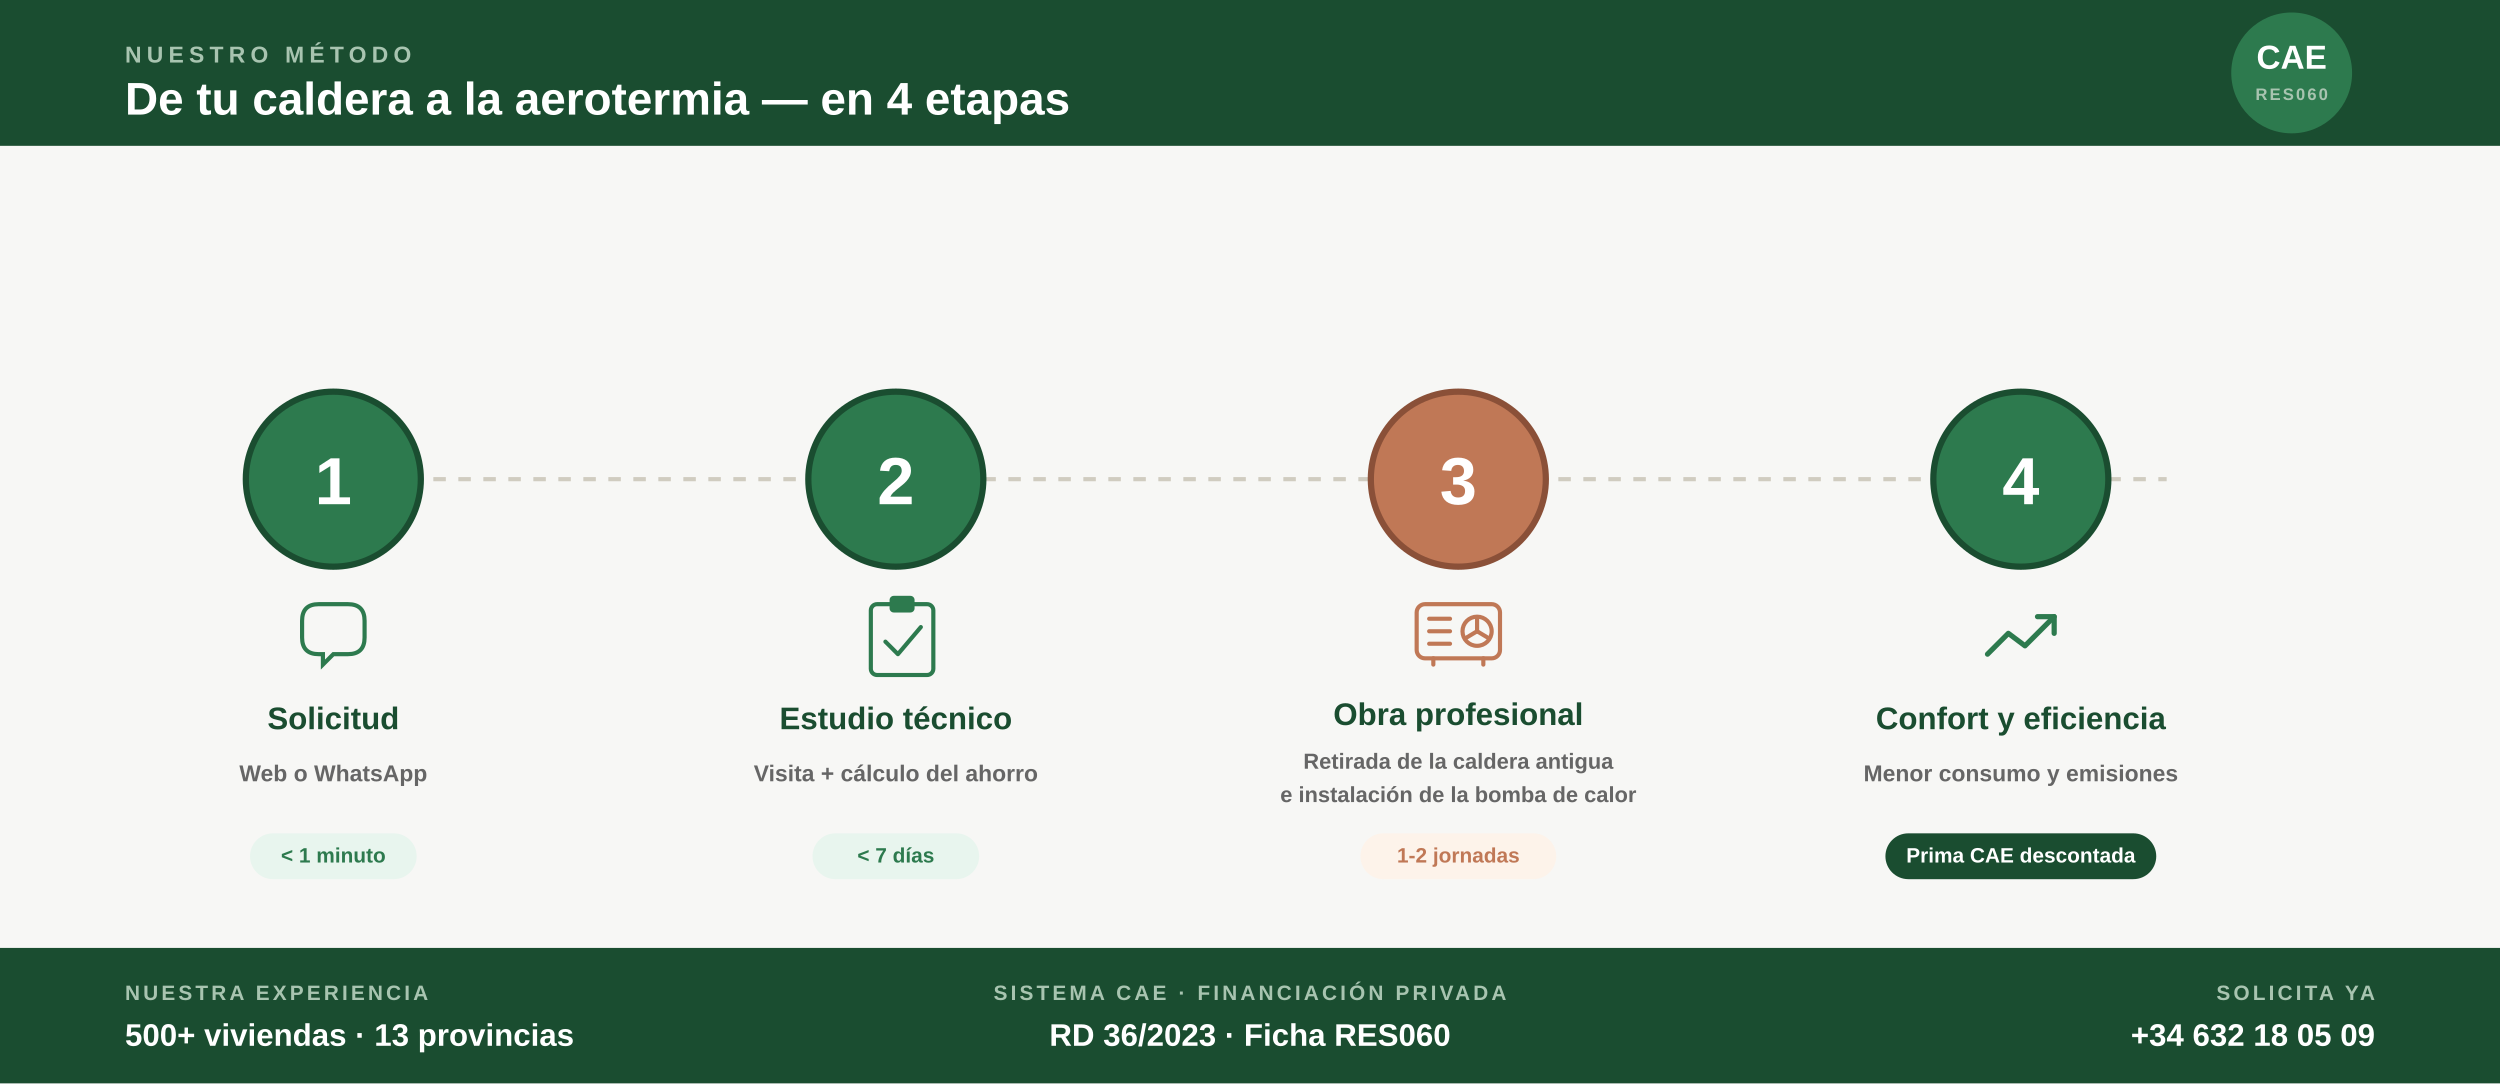
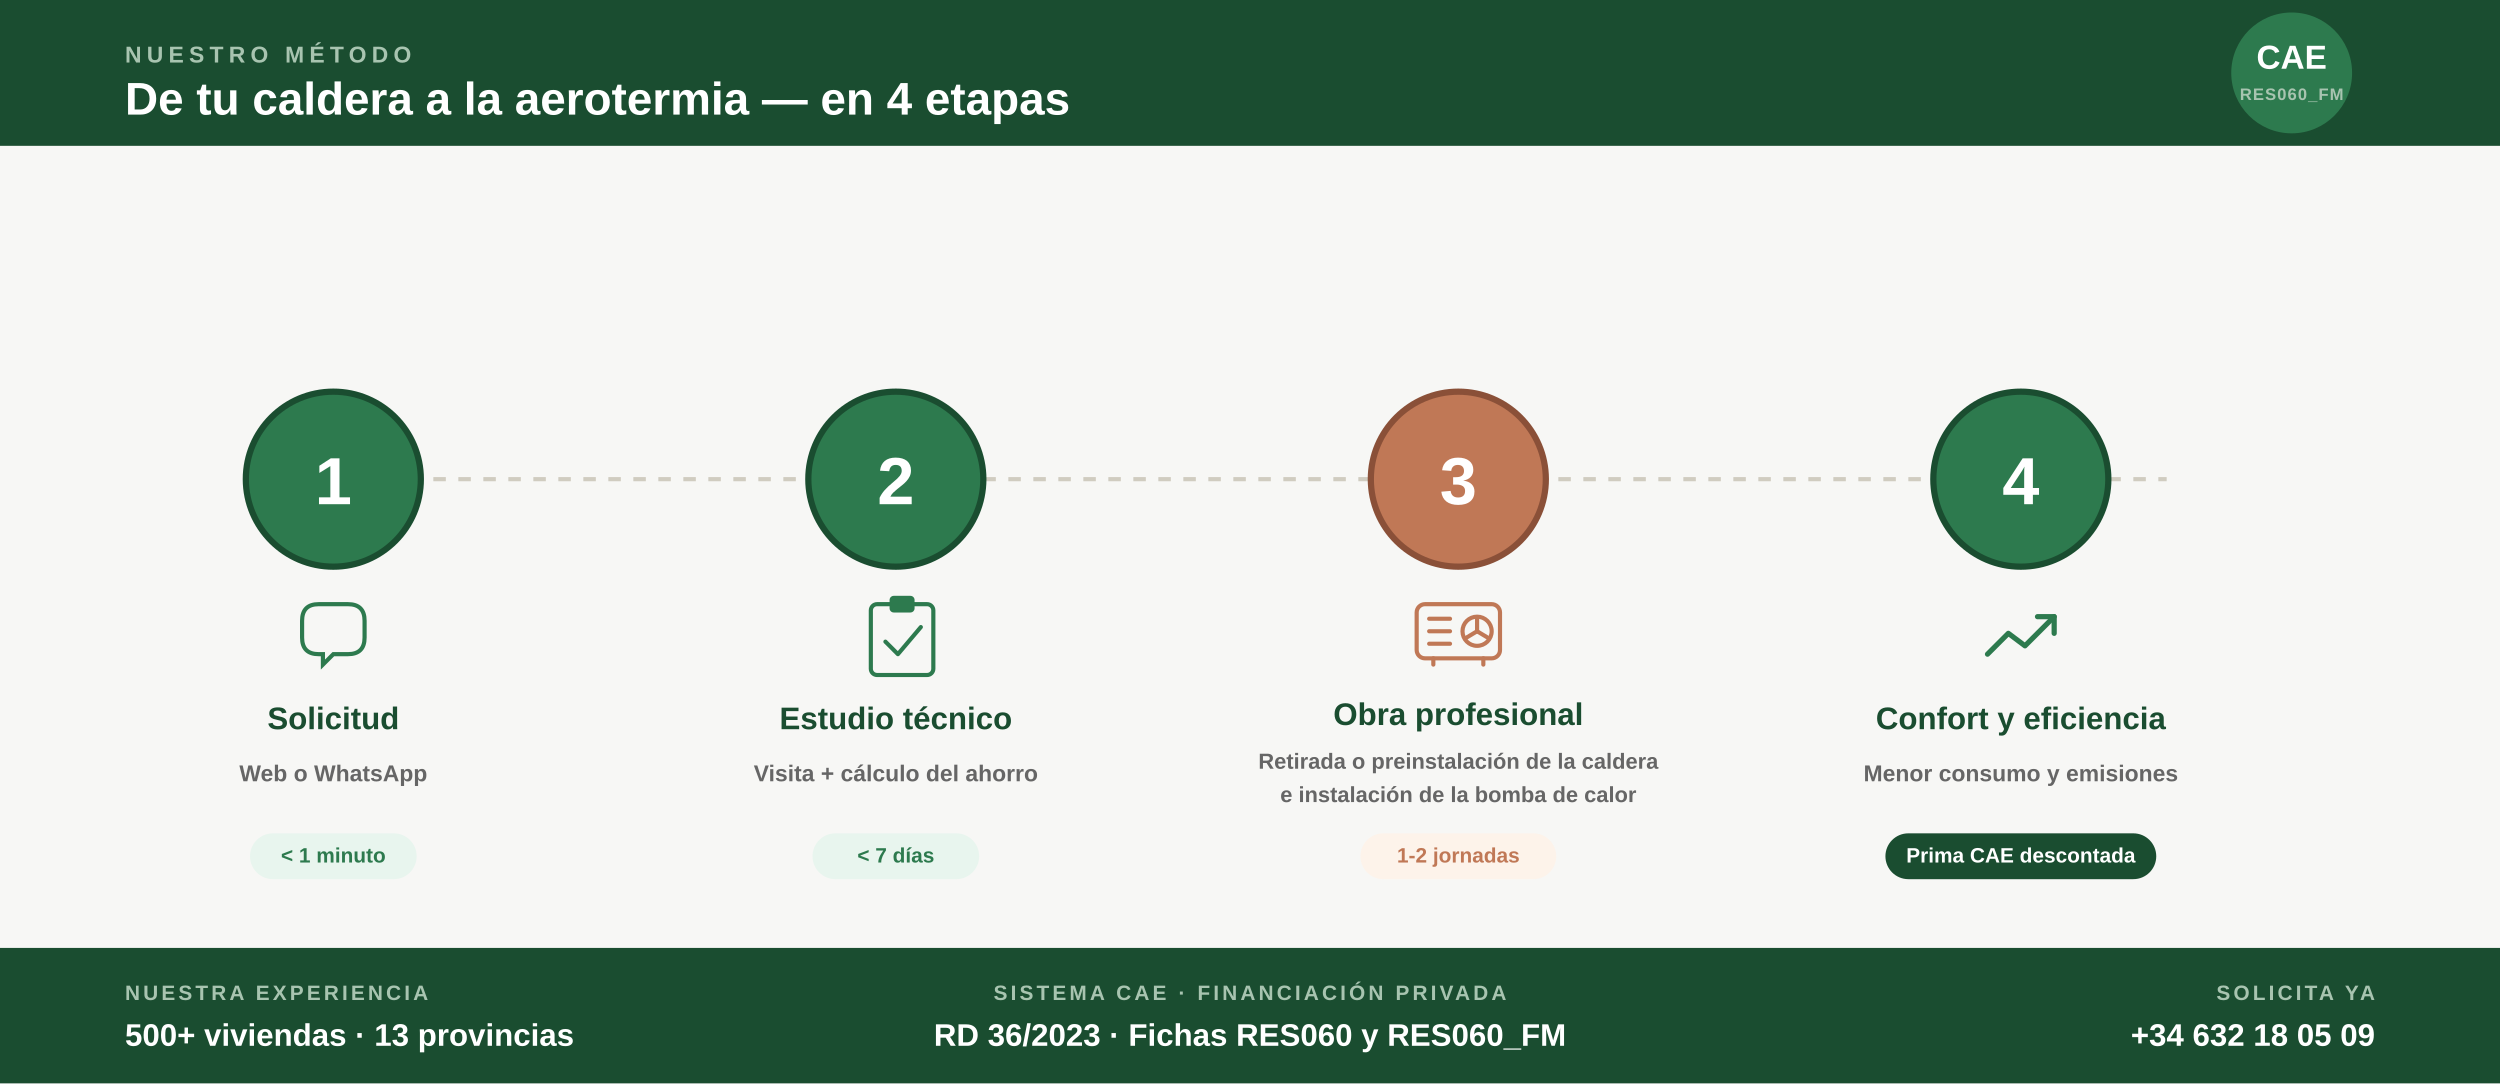
<svg xmlns="http://www.w3.org/2000/svg" viewBox="0 0 1200 520" width="100%" preserveAspectRatio="xMidYMid meet" role="img" aria-labelledby="am-title am-desc" font-family="'Source Sans 3', -apple-system, 'Segoe UI', Arial, sans-serif">
  <rect width="1200" height="520" fill="#f7f7f5" />
  <rect x="0" y="0" width="1200" height="70" fill="#1a4d30" />
  <text x="60" y="30" fill="#a8c4b0" font-size="11" font-weight="700" letter-spacing="2.5">NUESTRO MÉTODO</text>
  <text x="60" y="55" fill="#ffffff" font-size="22" font-weight="700">De tu caldera a la aerotermia — en 4 etapas</text>
  <g transform="translate(1100, 35)">
    <circle cx="0" cy="0" r="30" fill="#2d7a4e" stroke="#1a4d30" stroke-width="2" />
    <text x="0" y="-2" fill="#ffffff" font-size="16" font-weight="800" text-anchor="middle">CAE</text>
-     <text x="0" y="13" fill="#a8c4b0" font-size="8" font-weight="700" text-anchor="middle" letter-spacing="1">RES060</text>
+     <text x="0" y="13" fill="#a8c4b0" font-size="8" font-weight="700" text-anchor="middle" letter-spacing="0.5">RES060_FM</text>
  </g>
  <line x1="160" y1="230" x2="1040" y2="230" stroke="#d0ccc0" stroke-width="2" stroke-dasharray="6 6" />
  <g transform="translate(100, 180)">
    <circle cx="60" cy="50" r="42" fill="#2d7a4e" stroke="#1a4d30" stroke-width="3" />
    <text x="60" y="62" fill="#ffffff" font-size="32" font-weight="800" text-anchor="middle">1</text>
    <g transform="translate(45, 110)">
      <path d="M 0 8 Q 0 0 8 0 L 22 0 Q 30 0 30 8 L 30 16 Q 30 24 22 24 L 15 24 L 10 29 L 10 24 L 8 24 Q 0 24 0 16 Z" fill="none" stroke="#2d7a4e" stroke-width="2" />
    </g>
    <text x="60" y="170" fill="#1a4d30" font-size="15" font-weight="800" text-anchor="middle">Solicitud</text>
    <text x="60" y="195" fill="#666" font-size="11" font-weight="600" text-anchor="middle">Web o WhatsApp</text>
    <g transform="translate(20, 220)">
      <rect x="0" y="0" width="80" height="22" rx="11" fill="#e8f5ee" />
      <text x="40" y="14" fill="#2d7a4e" font-size="10" font-weight="700" text-anchor="middle">&lt; 1 minuto</text>
    </g>
  </g>
  <g transform="translate(370, 180)">
    <circle cx="60" cy="50" r="42" fill="#2d7a4e" stroke="#1a4d30" stroke-width="3" />
    <text x="60" y="62" fill="#ffffff" font-size="32" font-weight="800" text-anchor="middle">2</text>
    <g transform="translate(44, 106)" fill="none" stroke="#2d7a4e" stroke-width="2" stroke-linecap="round" stroke-linejoin="round">
      <rect x="4" y="4" width="30" height="34" rx="3" />
      <rect x="13" y="0" width="12" height="8" rx="2" fill="#2d7a4e" stroke="none" />
      <path d="M 11 22 L 17 28 L 28 15" />
    </g>
    <text x="60" y="170" fill="#1a4d30" font-size="15" font-weight="800" text-anchor="middle">Estudio técnico</text>
    <text x="60" y="195" fill="#666" font-size="11" font-weight="600" text-anchor="middle">Visita + cálculo del ahorro</text>
    <g transform="translate(20, 220)">
      <rect x="0" y="0" width="80" height="22" rx="11" fill="#e8f5ee" />
      <text x="40" y="14" fill="#2d7a4e" font-size="10" font-weight="700" text-anchor="middle">&lt; 7 días</text>
    </g>
  </g>
  <g transform="translate(640, 180)">
    <circle cx="60" cy="50" r="42" fill="#c07856" stroke="#8a5038" stroke-width="3" />
    <text x="60" y="62" fill="#ffffff" font-size="32" font-weight="800" text-anchor="middle">3</text>
    <g transform="translate(38, 104)" stroke="#c07856" stroke-width="2" fill="none" stroke-linecap="round">
      <rect x="2" y="6" width="40" height="26" rx="4" />
      <line x1="8" y1="13" x2="18" y2="13" />
      <line x1="8" y1="19" x2="18" y2="19" />
      <line x1="8" y1="25" x2="18" y2="25" />
      <circle cx="31" cy="19" r="7" />
      <line x1="31" y1="19" x2="31" y2="13" />
      <line x1="31" y1="19" x2="36" y2="22" />
      <line x1="31" y1="19" x2="26" y2="22" />
      <line x1="10" y1="32" x2="10" y2="35" />
      <line x1="34" y1="32" x2="34" y2="35" />
    </g>
    <text x="60" y="168" fill="#1a4d30" font-size="15" font-weight="800" text-anchor="middle">Obra profesional</text>
-     <text x="60" y="189" fill="#666" font-size="10.5" font-weight="600" text-anchor="middle">Retirada de la caldera antigua</text>
+     <text x="60" y="189" fill="#666" font-size="10.5" font-weight="600" text-anchor="middle">Retirada o preinstalación de la caldera</text>
    <text x="60" y="205" fill="#666" font-size="10.5" font-weight="600" text-anchor="middle">e instalación de la bomba de calor</text>
    <g transform="translate(13, 220)">
      <rect x="0" y="0" width="94" height="22" rx="11" fill="#fdf3ea" />
      <text x="47" y="14" fill="#c07856" font-size="10" font-weight="700" text-anchor="middle">1-2 jornadas</text>
    </g>
  </g>
  <g transform="translate(910, 180)">
    <circle cx="60" cy="50" r="42" fill="#2d7a4e" stroke="#1a4d30" stroke-width="3" />
    <text x="60" y="62" fill="#ffffff" font-size="32" font-weight="800" text-anchor="middle">4</text>
    <g transform="translate(42, 108)">
      <path d="M 2 26 L 12 16 L 20 22 L 34 8" fill="none" stroke="#2d7a4e" stroke-width="2.5" stroke-linecap="round" stroke-linejoin="round" />
      <path d="M 26 8 L 34 8 L 34 16" fill="none" stroke="#2d7a4e" stroke-width="2.5" stroke-linecap="round" stroke-linejoin="round" />
    </g>
    <text x="60" y="170" fill="#1a4d30" font-size="15" font-weight="800" text-anchor="middle">Confort y eficiencia</text>
    <text x="60" y="195" fill="#666" font-size="11" font-weight="600" text-anchor="middle">Menor consumo y emisiones</text>
    <g transform="translate(-5, 220)">
      <rect x="0" y="0" width="130" height="22" rx="11" fill="#1a4d30" />
      <text x="65" y="14" fill="#ffffff" font-size="10" font-weight="700" text-anchor="middle">Prima CAE descontada</text>
    </g>
  </g>
  <rect x="0" y="455" width="1200" height="65" fill="#1a4d30" />
  <g transform="translate(60, 480)">
    <text x="0" y="0" fill="#a8c4b0" font-size="10" font-weight="700" letter-spacing="1.5">NUESTRA EXPERIENCIA</text>
    <text x="0" y="22" fill="#ffffff" font-size="15" font-weight="700">500+ viviendas · 13 provincias</text>
  </g>
  <g transform="translate(600, 480)">
    <text x="0" y="0" fill="#a8c4b0" font-size="10" font-weight="700" letter-spacing="1.5" text-anchor="middle">SISTEMA CAE · FINANCIACIÓN PRIVADA</text>
-     <text x="0" y="22" fill="#ffffff" font-size="15" font-weight="700" text-anchor="middle">RD 36/2023 · Ficha RES060</text>
+     <text x="0" y="22" fill="#ffffff" font-size="15" font-weight="700" text-anchor="middle">RD 36/2023 · Fichas RES060 y RES060_FM</text>
  </g>
  <g transform="translate(1140, 480)">
    <text x="0" y="0" fill="#a8c4b0" font-size="10" font-weight="700" letter-spacing="1.5" text-anchor="end">SOLICITA YA</text>
    <text x="0" y="22" fill="#ffffff" font-size="15" font-weight="700" text-anchor="end">+34 632 18 05 09</text>
  </g>
</svg>
